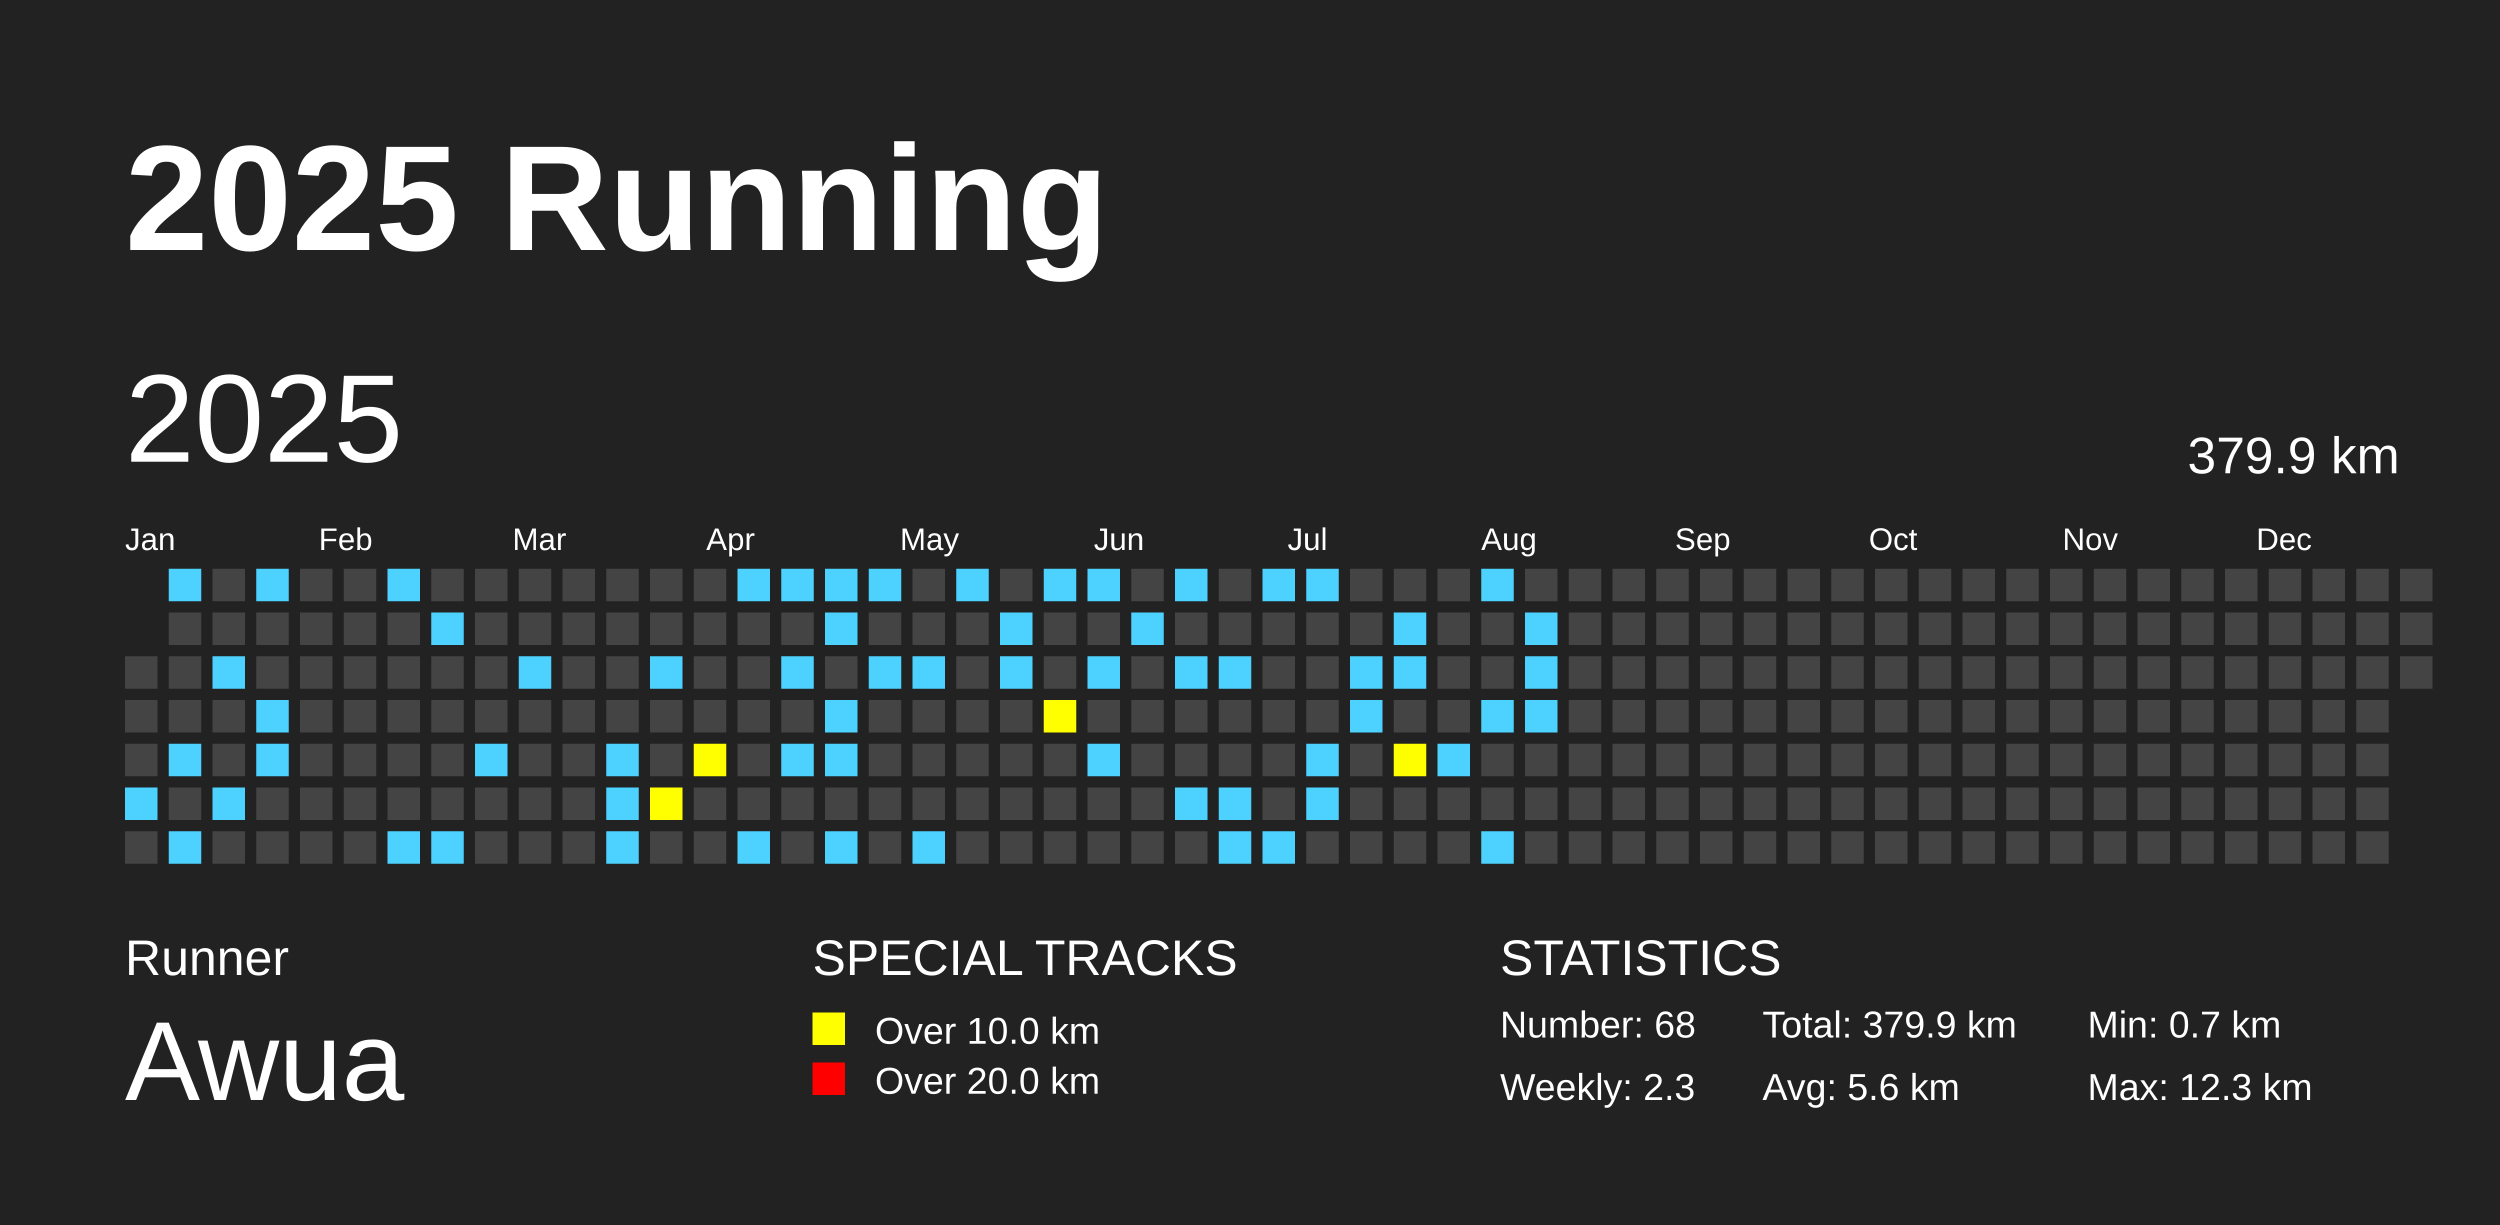
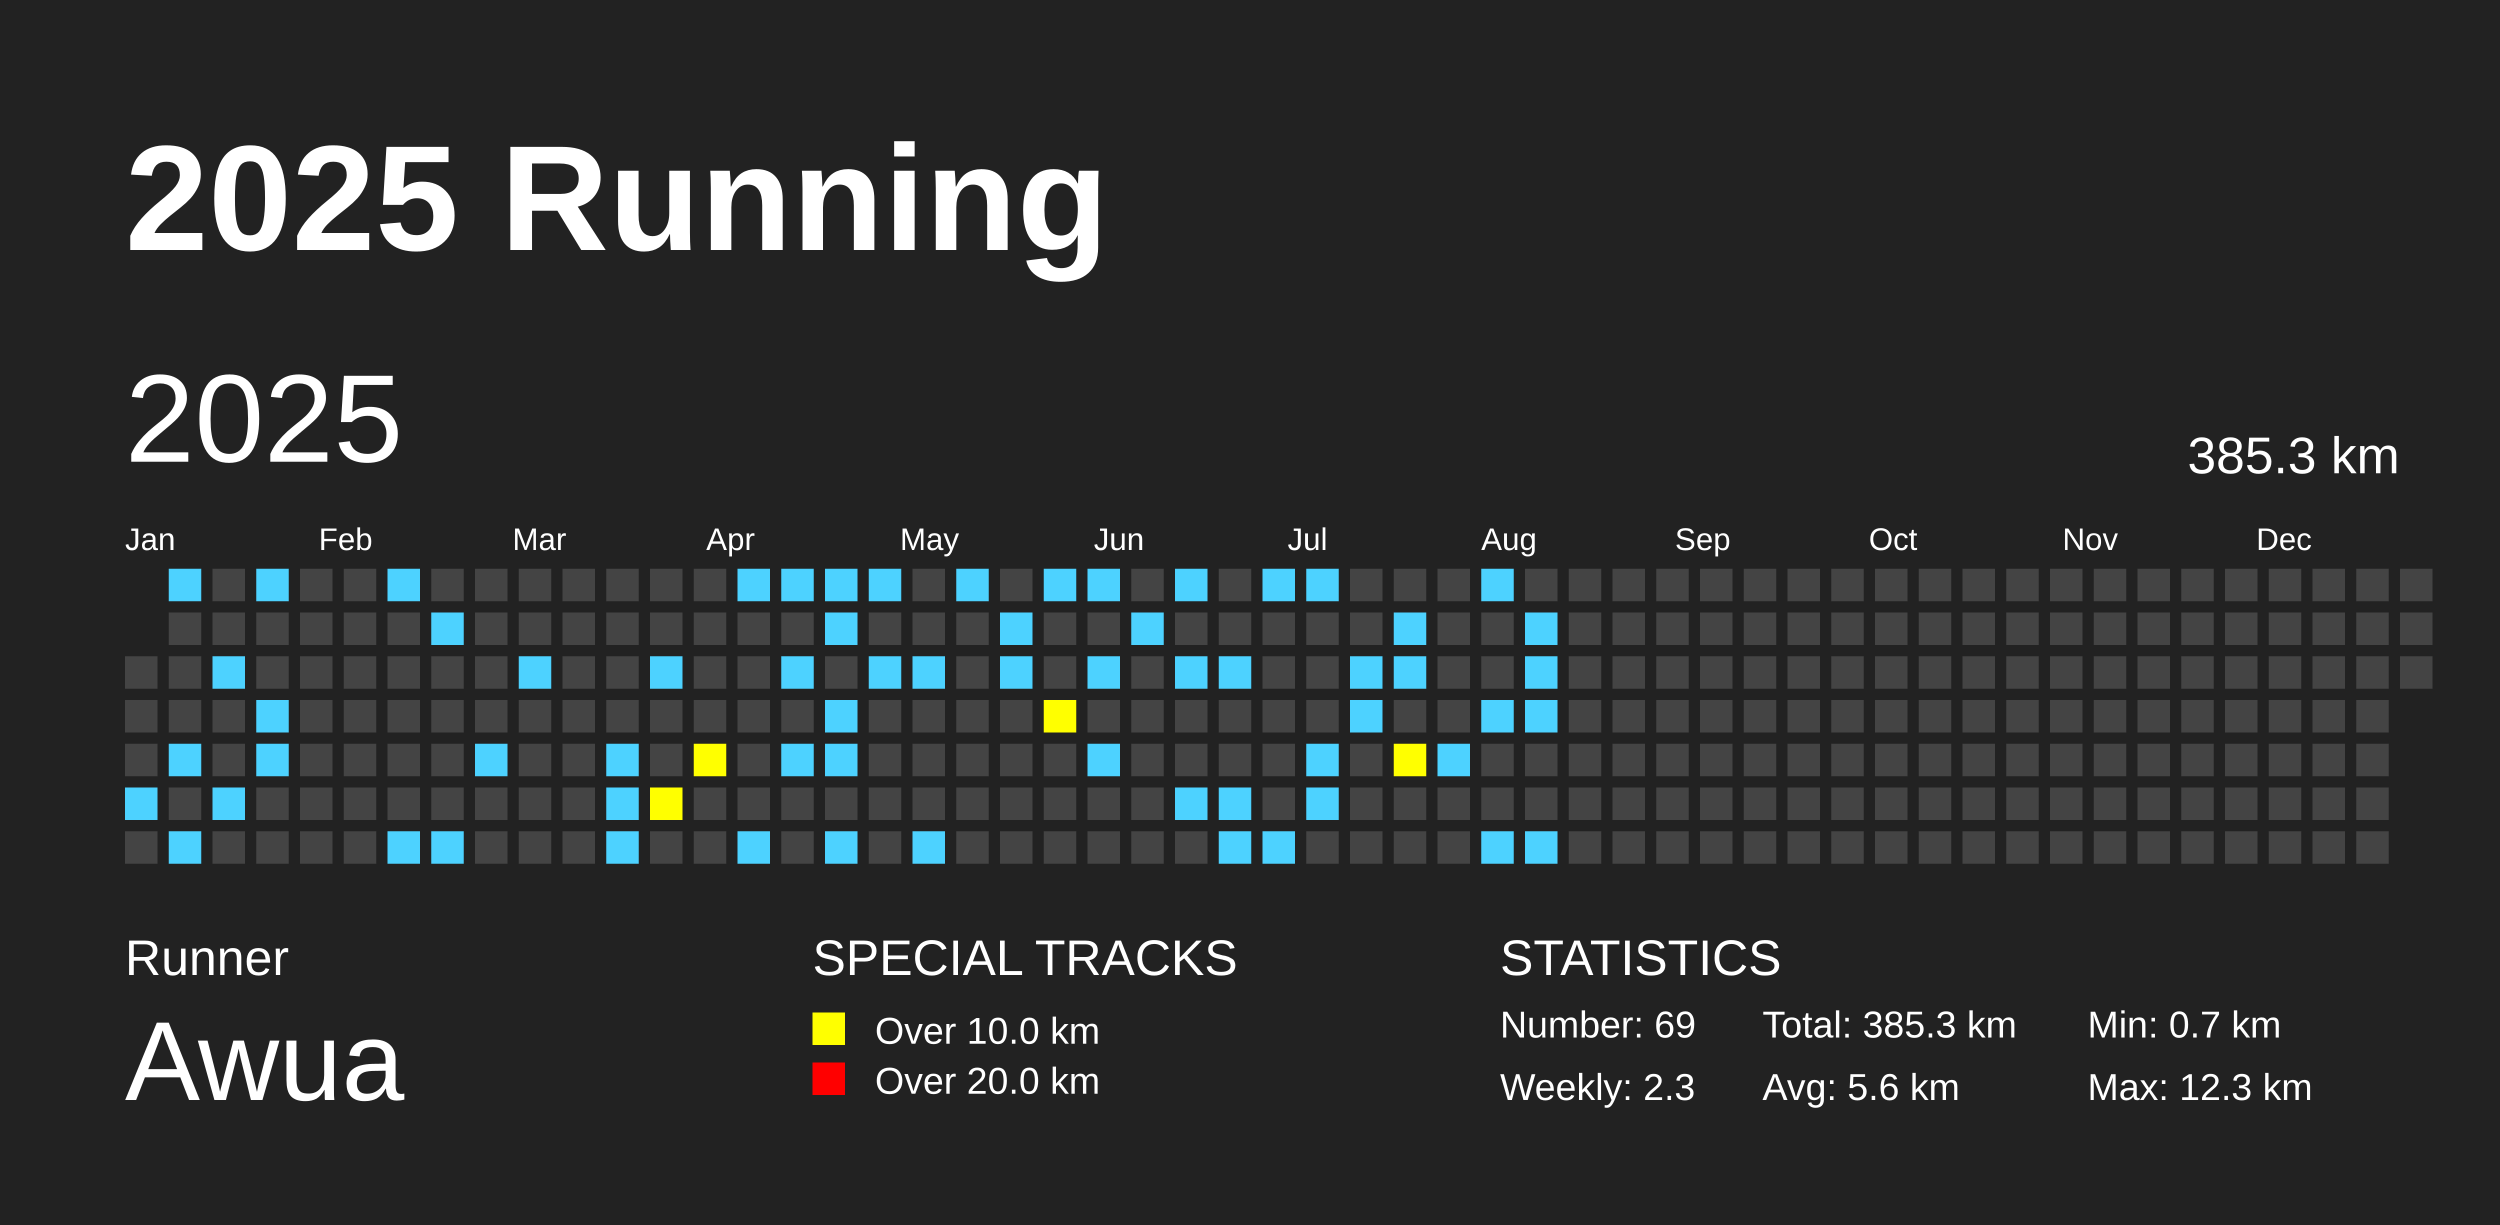
<svg xmlns="http://www.w3.org/2000/svg" baseProfile="full" height="98mm" version="1.1" viewBox="0,0,200,98" width="200mm">
  <defs />
  <rect fill="#222222" height="98" width="200" x="0" y="0" />
  <text fill="#FFFFFF" style="font-size:12px; font-family:Arial; font-weight:bold;" x="10" y="20">2025 Running</text>
  <text fill="#FFFFFF" style="font-size:4px; font-family:Arial" x="10" y="78">Runner</text>
  <text fill="#FFFFFF" style="font-size:9px; font-family:Arial" x="10" y="88">Awua</text>
  <text fill="#FFFFFF" style="font-size:4px; font-family:Arial" x="65" y="78">SPECIAL TRACKS</text>
  <rect fill="yellow" height="2.6" width="2.6" x="65" y="81" />
  <text fill="#FFFFFF" style="font-size:3px; font-family:Arial" x="70" y="83.5">Over 10.0 km</text>
  <rect fill="red" height="2.6" width="2.6" x="65" y="85" />
  <text fill="#FFFFFF" style="font-size:3px; font-family:Arial" x="70" y="87.5">Over 20.0 km</text>
  <text fill="#FFFFFF" style="font-size:4px; font-family:Arial" x="120" y="78">STATISTICS</text>
-   <text fill="#FFFFFF" style="font-size:3px; font-family:Arial" x="120" y="83">Number: 68</text>
+   <text fill="#FFFFFF" style="font-size:3px; font-family:Arial" x="120" y="83">Number: 69</text>
  <text fill="#FFFFFF" style="font-size:3px; font-family:Arial" x="120" y="88">Weekly: 2.3</text>
-   <text fill="#FFFFFF" style="font-size:3px; font-family:Arial" x="141" y="83">Total: 379.9 km</text>
+   <text fill="#FFFFFF" style="font-size:3px; font-family:Arial" x="141" y="83">Total: 385.3 km</text>
  <text fill="#FFFFFF" style="font-size:3px; font-family:Arial" x="141" y="88">Avg: 5.6 km</text>
  <text fill="#FFFFFF" style="font-size:3px; font-family:Arial" x="167" y="83">Min: 0.7 km</text>
  <text fill="#FFFFFF" style="font-size:3px; font-family:Arial" x="167" y="88">Max: 12.3 km</text>
  <text dominant-baseline="hanging" fill="#FFFFFF" style="font-size:10.0px; font-family:Arial;" x="10" y="30">2025</text>
-   <text dominant-baseline="hanging" fill="#FFFFFF" style="font-size:4.125px; font-family:Arial;" x="175" y="35">379.9 km</text>
+   <text dominant-baseline="hanging" fill="#FFFFFF" style="font-size:4.125px; font-family:Arial;" x="175" y="35">385.3 km</text>
  <text fill="#FFFFFF" style="font-size:2.5px; font-family:Arial" x="10.0" y="44">Jan</text>
  <text fill="#FFFFFF" style="font-size:2.5px; font-family:Arial" x="25.5" y="44">Feb</text>
  <text fill="#FFFFFF" style="font-size:2.5px; font-family:Arial" x="41.0" y="44">Mar</text>
  <text fill="#FFFFFF" style="font-size:2.5px; font-family:Arial" x="56.5" y="44">Apr</text>
  <text fill="#FFFFFF" style="font-size:2.5px; font-family:Arial" x="72.0" y="44">May</text>
  <text fill="#FFFFFF" style="font-size:2.5px; font-family:Arial" x="87.5" y="44">Jun</text>
  <text fill="#FFFFFF" style="font-size:2.5px; font-family:Arial" x="103.0" y="44">Jul</text>
  <text fill="#FFFFFF" style="font-size:2.5px; font-family:Arial" x="118.5" y="44">Aug</text>
  <text fill="#FFFFFF" style="font-size:2.5px; font-family:Arial" x="134.0" y="44">Sep</text>
  <text fill="#FFFFFF" style="font-size:2.5px; font-family:Arial" x="149.5" y="44">Oct</text>
  <text fill="#FFFFFF" style="font-size:2.5px; font-family:Arial" x="165.0" y="44">Nov</text>
  <text fill="#FFFFFF" style="font-size:2.5px; font-family:Arial" x="180.5" y="44">Dec</text>
  <rect fill="#444444" height="2.6" width="2.6" x="10.0" y="52.5" />
  <rect fill="#444444" height="2.6" width="2.6" x="10.0" y="56.0" />
  <rect fill="#444444" height="2.6" width="2.6" x="10.0" y="59.5" />
  <rect fill="#4DD2FF" height="2.6" width="2.6" x="10.0" y="63.0" />
  <rect fill="#444444" height="2.6" width="2.6" x="10.0" y="66.5" />
  <rect fill="#4DD2FF" height="2.6" width="2.6" x="13.5" y="45.5" />
  <rect fill="#444444" height="2.6" width="2.6" x="13.5" y="49.0" />
  <rect fill="#444444" height="2.6" width="2.6" x="13.5" y="52.5" />
  <rect fill="#444444" height="2.6" width="2.6" x="13.5" y="56.0" />
  <rect fill="#4DD2FF" height="2.6" width="2.6" x="13.5" y="59.5" />
  <rect fill="#444444" height="2.6" width="2.6" x="13.5" y="63.0" />
  <rect fill="#4DD2FF" height="2.6" width="2.6" x="13.5" y="66.5" />
  <rect fill="#444444" height="2.6" width="2.6" x="17.0" y="45.5" />
  <rect fill="#444444" height="2.6" width="2.6" x="17.0" y="49.0" />
  <rect fill="#4DD2FF" height="2.6" width="2.6" x="17.0" y="52.5" />
  <rect fill="#444444" height="2.6" width="2.6" x="17.0" y="56.0" />
  <rect fill="#444444" height="2.6" width="2.6" x="17.0" y="59.5" />
  <rect fill="#4DD2FF" height="2.6" width="2.6" x="17.0" y="63.0" />
  <rect fill="#444444" height="2.6" width="2.6" x="17.0" y="66.5" />
  <rect fill="#4DD2FF" height="2.6" width="2.6" x="20.5" y="45.5" />
  <rect fill="#444444" height="2.6" width="2.6" x="20.5" y="49.0" />
  <rect fill="#444444" height="2.6" width="2.6" x="20.5" y="52.5" />
  <rect fill="#4DD2FF" height="2.6" width="2.6" x="20.5" y="56.0" />
  <rect fill="#4DD2FF" height="2.6" width="2.6" x="20.5" y="59.5" />
  <rect fill="#444444" height="2.6" width="2.6" x="20.5" y="63.0" />
  <rect fill="#444444" height="2.6" width="2.6" x="20.5" y="66.5" />
  <rect fill="#444444" height="2.6" width="2.6" x="24.0" y="45.5" />
  <rect fill="#444444" height="2.6" width="2.6" x="24.0" y="49.0" />
  <rect fill="#444444" height="2.6" width="2.6" x="24.0" y="52.5" />
  <rect fill="#444444" height="2.6" width="2.6" x="24.0" y="56.0" />
  <rect fill="#444444" height="2.6" width="2.6" x="24.0" y="59.5" />
  <rect fill="#444444" height="2.6" width="2.6" x="24.0" y="63.0" />
  <rect fill="#444444" height="2.6" width="2.6" x="24.0" y="66.5" />
  <rect fill="#444444" height="2.6" width="2.6" x="27.5" y="45.5" />
  <rect fill="#444444" height="2.6" width="2.6" x="27.5" y="49.0" />
  <rect fill="#444444" height="2.6" width="2.6" x="27.5" y="52.5" />
  <rect fill="#444444" height="2.6" width="2.6" x="27.5" y="56.0" />
  <rect fill="#444444" height="2.6" width="2.6" x="27.5" y="59.5" />
  <rect fill="#444444" height="2.6" width="2.6" x="27.5" y="63.0" />
  <rect fill="#444444" height="2.6" width="2.6" x="27.5" y="66.5" />
  <rect fill="#4DD2FF" height="2.6" width="2.6" x="31.0" y="45.5" />
  <rect fill="#444444" height="2.6" width="2.6" x="31.0" y="49.0" />
  <rect fill="#444444" height="2.6" width="2.6" x="31.0" y="52.5" />
  <rect fill="#444444" height="2.6" width="2.6" x="31.0" y="56.0" />
  <rect fill="#444444" height="2.6" width="2.6" x="31.0" y="59.5" />
  <rect fill="#444444" height="2.6" width="2.6" x="31.0" y="63.0" />
  <rect fill="#4DD2FF" height="2.6" width="2.6" x="31.0" y="66.5" />
  <rect fill="#444444" height="2.6" width="2.6" x="34.5" y="45.5" />
  <rect fill="#4DD2FF" height="2.6" width="2.6" x="34.5" y="49.0" />
  <rect fill="#444444" height="2.6" width="2.6" x="34.5" y="52.5" />
  <rect fill="#444444" height="2.6" width="2.6" x="34.5" y="56.0" />
  <rect fill="#444444" height="2.6" width="2.6" x="34.5" y="59.5" />
  <rect fill="#444444" height="2.6" width="2.6" x="34.5" y="63.0" />
  <rect fill="#4DD2FF" height="2.6" width="2.6" x="34.5" y="66.5" />
  <rect fill="#444444" height="2.6" width="2.6" x="38.0" y="45.5" />
  <rect fill="#444444" height="2.6" width="2.6" x="38.0" y="49.0" />
  <rect fill="#444444" height="2.6" width="2.6" x="38.0" y="52.5" />
  <rect fill="#444444" height="2.6" width="2.6" x="38.0" y="56.0" />
  <rect fill="#4DD2FF" height="2.6" width="2.6" x="38.0" y="59.5" />
  <rect fill="#444444" height="2.6" width="2.6" x="38.0" y="63.0" />
  <rect fill="#444444" height="2.6" width="2.6" x="38.0" y="66.5" />
  <rect fill="#444444" height="2.6" width="2.6" x="41.5" y="45.5" />
  <rect fill="#444444" height="2.6" width="2.6" x="41.5" y="49.0" />
  <rect fill="#4DD2FF" height="2.6" width="2.6" x="41.5" y="52.5" />
  <rect fill="#444444" height="2.6" width="2.6" x="41.5" y="56.0" />
  <rect fill="#444444" height="2.6" width="2.6" x="41.5" y="59.5" />
  <rect fill="#444444" height="2.6" width="2.6" x="41.5" y="63.0" />
  <rect fill="#444444" height="2.6" width="2.6" x="41.5" y="66.5" />
  <rect fill="#444444" height="2.6" width="2.6" x="45.0" y="45.5" />
  <rect fill="#444444" height="2.6" width="2.6" x="45.0" y="49.0" />
  <rect fill="#444444" height="2.6" width="2.6" x="45.0" y="52.5" />
  <rect fill="#444444" height="2.6" width="2.6" x="45.0" y="56.0" />
  <rect fill="#444444" height="2.6" width="2.6" x="45.0" y="59.5" />
  <rect fill="#444444" height="2.6" width="2.6" x="45.0" y="63.0" />
  <rect fill="#444444" height="2.6" width="2.6" x="45.0" y="66.5" />
  <rect fill="#444444" height="2.6" width="2.6" x="48.5" y="45.5" />
  <rect fill="#444444" height="2.6" width="2.6" x="48.5" y="49.0" />
  <rect fill="#444444" height="2.6" width="2.6" x="48.5" y="52.5" />
  <rect fill="#444444" height="2.6" width="2.6" x="48.5" y="56.0" />
  <rect fill="#4DD2FF" height="2.6" width="2.6" x="48.5" y="59.5" />
  <rect fill="#4DD2FF" height="2.6" width="2.6" x="48.5" y="63.0" />
  <rect fill="#4DD2FF" height="2.6" width="2.6" x="48.5" y="66.5" />
  <rect fill="#444444" height="2.6" width="2.6" x="52.0" y="45.5" />
  <rect fill="#444444" height="2.6" width="2.6" x="52.0" y="49.0" />
  <rect fill="#4DD2FF" height="2.6" width="2.6" x="52.0" y="52.5" />
  <rect fill="#444444" height="2.6" width="2.6" x="52.0" y="56.0" />
  <rect fill="#444444" height="2.6" width="2.6" x="52.0" y="59.5" />
  <rect fill="yellow" height="2.6" width="2.6" x="52.0" y="63.0" />
  <rect fill="#444444" height="2.6" width="2.6" x="52.0" y="66.5" />
  <rect fill="#444444" height="2.6" width="2.6" x="55.5" y="45.5" />
  <rect fill="#444444" height="2.6" width="2.6" x="55.5" y="49.0" />
  <rect fill="#444444" height="2.6" width="2.6" x="55.5" y="52.5" />
  <rect fill="#444444" height="2.6" width="2.6" x="55.5" y="56.0" />
  <rect fill="yellow" height="2.6" width="2.6" x="55.5" y="59.5" />
  <rect fill="#444444" height="2.6" width="2.6" x="55.5" y="63.0" />
  <rect fill="#444444" height="2.6" width="2.6" x="55.5" y="66.5" />
  <rect fill="#4DD2FF" height="2.6" width="2.6" x="59.0" y="45.5" />
  <rect fill="#444444" height="2.6" width="2.6" x="59.0" y="49.0" />
  <rect fill="#444444" height="2.6" width="2.6" x="59.0" y="52.5" />
  <rect fill="#444444" height="2.6" width="2.6" x="59.0" y="56.0" />
  <rect fill="#444444" height="2.6" width="2.6" x="59.0" y="59.5" />
  <rect fill="#444444" height="2.6" width="2.6" x="59.0" y="63.0" />
  <rect fill="#4DD2FF" height="2.6" width="2.6" x="59.0" y="66.5" />
  <rect fill="#4DD2FF" height="2.6" width="2.6" x="62.5" y="45.5" />
  <rect fill="#444444" height="2.6" width="2.6" x="62.5" y="49.0" />
  <rect fill="#4DD2FF" height="2.6" width="2.6" x="62.5" y="52.5" />
  <rect fill="#444444" height="2.6" width="2.6" x="62.5" y="56.0" />
  <rect fill="#4DD2FF" height="2.6" width="2.6" x="62.5" y="59.5" />
  <rect fill="#444444" height="2.6" width="2.6" x="62.5" y="63.0" />
  <rect fill="#444444" height="2.6" width="2.6" x="62.5" y="66.5" />
  <rect fill="#4DD2FF" height="2.6" width="2.6" x="66.0" y="45.5" />
  <rect fill="#4DD2FF" height="2.6" width="2.6" x="66.0" y="49.0" />
  <rect fill="#444444" height="2.6" width="2.6" x="66.0" y="52.5" />
  <rect fill="#4DD2FF" height="2.6" width="2.6" x="66.0" y="56.0" />
  <rect fill="#4DD2FF" height="2.6" width="2.6" x="66.0" y="59.5" />
  <rect fill="#444444" height="2.6" width="2.6" x="66.0" y="63.0" />
  <rect fill="#4DD2FF" height="2.6" width="2.6" x="66.0" y="66.5" />
  <rect fill="#4DD2FF" height="2.6" width="2.6" x="69.5" y="45.5" />
  <rect fill="#444444" height="2.6" width="2.6" x="69.5" y="49.0" />
  <rect fill="#4DD2FF" height="2.6" width="2.6" x="69.5" y="52.5" />
  <rect fill="#444444" height="2.6" width="2.6" x="69.5" y="56.0" />
  <rect fill="#444444" height="2.6" width="2.6" x="69.5" y="59.5" />
  <rect fill="#444444" height="2.6" width="2.6" x="69.5" y="63.0" />
  <rect fill="#444444" height="2.6" width="2.6" x="69.5" y="66.5" />
  <rect fill="#444444" height="2.6" width="2.6" x="73.0" y="45.5" />
  <rect fill="#444444" height="2.6" width="2.6" x="73.0" y="49.0" />
  <rect fill="#4DD2FF" height="2.6" width="2.6" x="73.0" y="52.5" />
  <rect fill="#444444" height="2.6" width="2.6" x="73.0" y="56.0" />
  <rect fill="#444444" height="2.6" width="2.6" x="73.0" y="59.5" />
  <rect fill="#444444" height="2.6" width="2.6" x="73.0" y="63.0" />
  <rect fill="#4DD2FF" height="2.6" width="2.6" x="73.0" y="66.5" />
  <rect fill="#4DD2FF" height="2.6" width="2.6" x="76.5" y="45.5" />
  <rect fill="#444444" height="2.6" width="2.6" x="76.5" y="49.0" />
  <rect fill="#444444" height="2.6" width="2.6" x="76.5" y="52.5" />
  <rect fill="#444444" height="2.6" width="2.6" x="76.5" y="56.0" />
  <rect fill="#444444" height="2.6" width="2.6" x="76.5" y="59.5" />
  <rect fill="#444444" height="2.6" width="2.6" x="76.5" y="63.0" />
  <rect fill="#444444" height="2.6" width="2.6" x="76.5" y="66.5" />
  <rect fill="#444444" height="2.6" width="2.6" x="80.0" y="45.5" />
  <rect fill="#4DD2FF" height="2.6" width="2.6" x="80.0" y="49.0" />
  <rect fill="#4DD2FF" height="2.6" width="2.6" x="80.0" y="52.5" />
  <rect fill="#444444" height="2.6" width="2.6" x="80.0" y="56.0" />
  <rect fill="#444444" height="2.6" width="2.6" x="80.0" y="59.5" />
  <rect fill="#444444" height="2.6" width="2.6" x="80.0" y="63.0" />
  <rect fill="#444444" height="2.6" width="2.6" x="80.0" y="66.5" />
  <rect fill="#4DD2FF" height="2.6" width="2.6" x="83.5" y="45.5" />
  <rect fill="#444444" height="2.6" width="2.6" x="83.5" y="49.0" />
  <rect fill="#444444" height="2.6" width="2.6" x="83.5" y="52.5" />
  <rect fill="yellow" height="2.6" width="2.6" x="83.5" y="56.0" />
  <rect fill="#444444" height="2.6" width="2.6" x="83.5" y="59.5" />
  <rect fill="#444444" height="2.6" width="2.6" x="83.5" y="63.0" />
  <rect fill="#444444" height="2.6" width="2.6" x="83.5" y="66.5" />
  <rect fill="#4DD2FF" height="2.6" width="2.6" x="87.0" y="45.5" />
  <rect fill="#444444" height="2.6" width="2.6" x="87.0" y="49.0" />
  <rect fill="#4DD2FF" height="2.6" width="2.6" x="87.0" y="52.5" />
  <rect fill="#444444" height="2.6" width="2.6" x="87.0" y="56.0" />
  <rect fill="#4DD2FF" height="2.6" width="2.6" x="87.0" y="59.5" />
  <rect fill="#444444" height="2.6" width="2.6" x="87.0" y="63.0" />
  <rect fill="#444444" height="2.6" width="2.6" x="87.0" y="66.5" />
  <rect fill="#444444" height="2.6" width="2.6" x="90.5" y="45.5" />
  <rect fill="#4DD2FF" height="2.6" width="2.6" x="90.5" y="49.0" />
  <rect fill="#444444" height="2.6" width="2.6" x="90.5" y="52.5" />
  <rect fill="#444444" height="2.6" width="2.6" x="90.5" y="56.0" />
  <rect fill="#444444" height="2.6" width="2.6" x="90.5" y="59.5" />
  <rect fill="#444444" height="2.6" width="2.6" x="90.5" y="63.0" />
  <rect fill="#444444" height="2.6" width="2.6" x="90.5" y="66.5" />
  <rect fill="#4DD2FF" height="2.6" width="2.6" x="94.0" y="45.5" />
  <rect fill="#444444" height="2.6" width="2.6" x="94.0" y="49.0" />
  <rect fill="#4DD2FF" height="2.6" width="2.6" x="94.0" y="52.5" />
  <rect fill="#444444" height="2.6" width="2.6" x="94.0" y="56.0" />
  <rect fill="#444444" height="2.6" width="2.6" x="94.0" y="59.5" />
  <rect fill="#4DD2FF" height="2.6" width="2.6" x="94.0" y="63.0" />
  <rect fill="#444444" height="2.6" width="2.6" x="94.0" y="66.5" />
  <rect fill="#444444" height="2.6" width="2.6" x="97.5" y="45.5" />
  <rect fill="#444444" height="2.6" width="2.6" x="97.5" y="49.0" />
  <rect fill="#4DD2FF" height="2.6" width="2.6" x="97.5" y="52.5" />
  <rect fill="#444444" height="2.6" width="2.6" x="97.5" y="56.0" />
  <rect fill="#444444" height="2.6" width="2.6" x="97.5" y="59.5" />
  <rect fill="#4DD2FF" height="2.6" width="2.6" x="97.5" y="63.0" />
  <rect fill="#4DD2FF" height="2.6" width="2.6" x="97.5" y="66.5" />
  <rect fill="#4DD2FF" height="2.6" width="2.6" x="101.0" y="45.5" />
  <rect fill="#444444" height="2.6" width="2.6" x="101.0" y="49.0" />
  <rect fill="#444444" height="2.6" width="2.6" x="101.0" y="52.5" />
  <rect fill="#444444" height="2.6" width="2.6" x="101.0" y="56.0" />
  <rect fill="#444444" height="2.6" width="2.6" x="101.0" y="59.5" />
  <rect fill="#444444" height="2.6" width="2.6" x="101.0" y="63.0" />
  <rect fill="#4DD2FF" height="2.6" width="2.6" x="101.0" y="66.5" />
  <rect fill="#4DD2FF" height="2.6" width="2.6" x="104.5" y="45.5" />
  <rect fill="#444444" height="2.6" width="2.6" x="104.5" y="49.0" />
  <rect fill="#444444" height="2.6" width="2.6" x="104.5" y="52.5" />
  <rect fill="#444444" height="2.6" width="2.6" x="104.5" y="56.0" />
  <rect fill="#4DD2FF" height="2.6" width="2.6" x="104.5" y="59.5" />
  <rect fill="#4DD2FF" height="2.6" width="2.6" x="104.5" y="63.0" />
  <rect fill="#444444" height="2.6" width="2.6" x="104.5" y="66.5" />
  <rect fill="#444444" height="2.6" width="2.6" x="108.0" y="45.5" />
  <rect fill="#444444" height="2.6" width="2.6" x="108.0" y="49.0" />
  <rect fill="#4DD2FF" height="2.6" width="2.6" x="108.0" y="52.5" />
  <rect fill="#4DD2FF" height="2.6" width="2.6" x="108.0" y="56.0" />
  <rect fill="#444444" height="2.6" width="2.6" x="108.0" y="59.5" />
  <rect fill="#444444" height="2.6" width="2.6" x="108.0" y="63.0" />
  <rect fill="#444444" height="2.6" width="2.6" x="108.0" y="66.5" />
  <rect fill="#444444" height="2.6" width="2.6" x="111.5" y="45.5" />
  <rect fill="#4DD2FF" height="2.6" width="2.6" x="111.5" y="49.0" />
  <rect fill="#4DD2FF" height="2.6" width="2.6" x="111.5" y="52.5" />
  <rect fill="#444444" height="2.6" width="2.6" x="111.5" y="56.0" />
  <rect fill="yellow" height="2.6" width="2.6" x="111.5" y="59.5" />
  <rect fill="#444444" height="2.6" width="2.6" x="111.5" y="63.0" />
  <rect fill="#444444" height="2.6" width="2.6" x="111.5" y="66.5" />
  <rect fill="#444444" height="2.6" width="2.6" x="115.0" y="45.5" />
  <rect fill="#444444" height="2.6" width="2.6" x="115.0" y="49.0" />
  <rect fill="#444444" height="2.6" width="2.6" x="115.0" y="52.5" />
  <rect fill="#444444" height="2.6" width="2.6" x="115.0" y="56.0" />
  <rect fill="#4DD2FF" height="2.6" width="2.6" x="115.0" y="59.5" />
  <rect fill="#444444" height="2.6" width="2.6" x="115.0" y="63.0" />
  <rect fill="#444444" height="2.6" width="2.6" x="115.0" y="66.5" />
  <rect fill="#4DD2FF" height="2.6" width="2.6" x="118.5" y="45.5" />
  <rect fill="#444444" height="2.6" width="2.6" x="118.5" y="49.0" />
  <rect fill="#444444" height="2.6" width="2.6" x="118.5" y="52.5" />
  <rect fill="#4DD2FF" height="2.6" width="2.6" x="118.5" y="56.0" />
  <rect fill="#444444" height="2.6" width="2.6" x="118.5" y="59.5" />
  <rect fill="#444444" height="2.6" width="2.6" x="118.5" y="63.0" />
  <rect fill="#4DD2FF" height="2.6" width="2.6" x="118.5" y="66.5" />
  <rect fill="#444444" height="2.6" width="2.6" x="122.0" y="45.5" />
  <rect fill="#4DD2FF" height="2.6" width="2.6" x="122.0" y="49.0" />
  <rect fill="#4DD2FF" height="2.6" width="2.6" x="122.0" y="52.5" />
  <rect fill="#4DD2FF" height="2.6" width="2.6" x="122.0" y="56.0" />
  <rect fill="#444444" height="2.6" width="2.6" x="122.0" y="59.5" />
  <rect fill="#444444" height="2.6" width="2.6" x="122.0" y="63.0" />
-   <rect fill="#444444" height="2.6" width="2.6" x="122.0" y="66.5" />
+   <rect fill="#4DD2FF" height="2.6" width="2.6" x="122.0" y="66.5" />
  <rect fill="#444444" height="2.6" width="2.6" x="125.5" y="45.5" />
  <rect fill="#444444" height="2.6" width="2.6" x="125.5" y="49.0" />
  <rect fill="#444444" height="2.6" width="2.6" x="125.5" y="52.5" />
  <rect fill="#444444" height="2.6" width="2.6" x="125.5" y="56.0" />
  <rect fill="#444444" height="2.6" width="2.6" x="125.5" y="59.5" />
  <rect fill="#444444" height="2.6" width="2.6" x="125.5" y="63.0" />
  <rect fill="#444444" height="2.6" width="2.6" x="125.5" y="66.5" />
  <rect fill="#444444" height="2.6" width="2.6" x="129.0" y="45.5" />
  <rect fill="#444444" height="2.6" width="2.6" x="129.0" y="49.0" />
  <rect fill="#444444" height="2.6" width="2.6" x="129.0" y="52.5" />
  <rect fill="#444444" height="2.6" width="2.6" x="129.0" y="56.0" />
  <rect fill="#444444" height="2.6" width="2.6" x="129.0" y="59.5" />
  <rect fill="#444444" height="2.6" width="2.6" x="129.0" y="63.0" />
  <rect fill="#444444" height="2.6" width="2.6" x="129.0" y="66.5" />
  <rect fill="#444444" height="2.6" width="2.6" x="132.5" y="45.5" />
  <rect fill="#444444" height="2.6" width="2.6" x="132.5" y="49.0" />
  <rect fill="#444444" height="2.6" width="2.6" x="132.5" y="52.5" />
  <rect fill="#444444" height="2.6" width="2.6" x="132.5" y="56.0" />
  <rect fill="#444444" height="2.6" width="2.6" x="132.5" y="59.5" />
  <rect fill="#444444" height="2.6" width="2.6" x="132.5" y="63.0" />
  <rect fill="#444444" height="2.6" width="2.6" x="132.5" y="66.5" />
  <rect fill="#444444" height="2.6" width="2.6" x="136.0" y="45.5" />
  <rect fill="#444444" height="2.6" width="2.6" x="136.0" y="49.0" />
  <rect fill="#444444" height="2.6" width="2.6" x="136.0" y="52.5" />
  <rect fill="#444444" height="2.6" width="2.6" x="136.0" y="56.0" />
  <rect fill="#444444" height="2.6" width="2.6" x="136.0" y="59.5" />
  <rect fill="#444444" height="2.6" width="2.6" x="136.0" y="63.0" />
  <rect fill="#444444" height="2.6" width="2.6" x="136.0" y="66.5" />
  <rect fill="#444444" height="2.6" width="2.6" x="139.5" y="45.5" />
  <rect fill="#444444" height="2.6" width="2.6" x="139.5" y="49.0" />
  <rect fill="#444444" height="2.6" width="2.6" x="139.5" y="52.5" />
  <rect fill="#444444" height="2.6" width="2.6" x="139.5" y="56.0" />
  <rect fill="#444444" height="2.6" width="2.6" x="139.5" y="59.5" />
  <rect fill="#444444" height="2.6" width="2.6" x="139.5" y="63.0" />
  <rect fill="#444444" height="2.6" width="2.6" x="139.5" y="66.5" />
  <rect fill="#444444" height="2.6" width="2.6" x="143.0" y="45.5" />
  <rect fill="#444444" height="2.6" width="2.6" x="143.0" y="49.0" />
  <rect fill="#444444" height="2.6" width="2.6" x="143.0" y="52.5" />
  <rect fill="#444444" height="2.6" width="2.6" x="143.0" y="56.0" />
  <rect fill="#444444" height="2.6" width="2.6" x="143.0" y="59.5" />
  <rect fill="#444444" height="2.6" width="2.6" x="143.0" y="63.0" />
  <rect fill="#444444" height="2.6" width="2.6" x="143.0" y="66.5" />
  <rect fill="#444444" height="2.6" width="2.6" x="146.5" y="45.5" />
  <rect fill="#444444" height="2.6" width="2.6" x="146.5" y="49.0" />
  <rect fill="#444444" height="2.6" width="2.6" x="146.5" y="52.5" />
  <rect fill="#444444" height="2.6" width="2.6" x="146.5" y="56.0" />
  <rect fill="#444444" height="2.6" width="2.6" x="146.5" y="59.5" />
  <rect fill="#444444" height="2.6" width="2.6" x="146.5" y="63.0" />
  <rect fill="#444444" height="2.6" width="2.6" x="146.5" y="66.5" />
  <rect fill="#444444" height="2.6" width="2.6" x="150.0" y="45.5" />
  <rect fill="#444444" height="2.6" width="2.6" x="150.0" y="49.0" />
  <rect fill="#444444" height="2.6" width="2.6" x="150.0" y="52.5" />
  <rect fill="#444444" height="2.6" width="2.6" x="150.0" y="56.0" />
  <rect fill="#444444" height="2.6" width="2.6" x="150.0" y="59.5" />
  <rect fill="#444444" height="2.6" width="2.6" x="150.0" y="63.0" />
  <rect fill="#444444" height="2.6" width="2.6" x="150.0" y="66.5" />
  <rect fill="#444444" height="2.6" width="2.6" x="153.5" y="45.5" />
  <rect fill="#444444" height="2.6" width="2.6" x="153.5" y="49.0" />
  <rect fill="#444444" height="2.6" width="2.6" x="153.5" y="52.5" />
  <rect fill="#444444" height="2.6" width="2.6" x="153.5" y="56.0" />
  <rect fill="#444444" height="2.6" width="2.6" x="153.5" y="59.5" />
  <rect fill="#444444" height="2.6" width="2.6" x="153.5" y="63.0" />
  <rect fill="#444444" height="2.6" width="2.6" x="153.5" y="66.5" />
  <rect fill="#444444" height="2.6" width="2.6" x="157.0" y="45.5" />
  <rect fill="#444444" height="2.6" width="2.6" x="157.0" y="49.0" />
  <rect fill="#444444" height="2.6" width="2.6" x="157.0" y="52.5" />
  <rect fill="#444444" height="2.6" width="2.6" x="157.0" y="56.0" />
  <rect fill="#444444" height="2.6" width="2.6" x="157.0" y="59.5" />
  <rect fill="#444444" height="2.6" width="2.6" x="157.0" y="63.0" />
  <rect fill="#444444" height="2.6" width="2.6" x="157.0" y="66.5" />
  <rect fill="#444444" height="2.6" width="2.6" x="160.5" y="45.5" />
  <rect fill="#444444" height="2.6" width="2.6" x="160.5" y="49.0" />
  <rect fill="#444444" height="2.6" width="2.6" x="160.5" y="52.5" />
  <rect fill="#444444" height="2.6" width="2.6" x="160.5" y="56.0" />
  <rect fill="#444444" height="2.6" width="2.6" x="160.5" y="59.5" />
  <rect fill="#444444" height="2.6" width="2.6" x="160.5" y="63.0" />
  <rect fill="#444444" height="2.6" width="2.6" x="160.5" y="66.5" />
  <rect fill="#444444" height="2.6" width="2.6" x="164.0" y="45.5" />
  <rect fill="#444444" height="2.6" width="2.6" x="164.0" y="49.0" />
  <rect fill="#444444" height="2.6" width="2.6" x="164.0" y="52.5" />
  <rect fill="#444444" height="2.6" width="2.6" x="164.0" y="56.0" />
  <rect fill="#444444" height="2.6" width="2.6" x="164.0" y="59.5" />
  <rect fill="#444444" height="2.6" width="2.6" x="164.0" y="63.0" />
  <rect fill="#444444" height="2.6" width="2.6" x="164.0" y="66.5" />
  <rect fill="#444444" height="2.6" width="2.6" x="167.5" y="45.5" />
  <rect fill="#444444" height="2.6" width="2.6" x="167.5" y="49.0" />
  <rect fill="#444444" height="2.6" width="2.6" x="167.5" y="52.5" />
  <rect fill="#444444" height="2.6" width="2.6" x="167.5" y="56.0" />
  <rect fill="#444444" height="2.6" width="2.6" x="167.5" y="59.5" />
  <rect fill="#444444" height="2.6" width="2.6" x="167.5" y="63.0" />
  <rect fill="#444444" height="2.6" width="2.6" x="167.5" y="66.5" />
  <rect fill="#444444" height="2.6" width="2.6" x="171.0" y="45.5" />
  <rect fill="#444444" height="2.6" width="2.6" x="171.0" y="49.0" />
  <rect fill="#444444" height="2.6" width="2.6" x="171.0" y="52.5" />
  <rect fill="#444444" height="2.6" width="2.6" x="171.0" y="56.0" />
  <rect fill="#444444" height="2.6" width="2.6" x="171.0" y="59.5" />
  <rect fill="#444444" height="2.6" width="2.6" x="171.0" y="63.0" />
  <rect fill="#444444" height="2.6" width="2.6" x="171.0" y="66.5" />
  <rect fill="#444444" height="2.6" width="2.6" x="174.5" y="45.5" />
  <rect fill="#444444" height="2.6" width="2.6" x="174.5" y="49.0" />
  <rect fill="#444444" height="2.6" width="2.6" x="174.5" y="52.5" />
  <rect fill="#444444" height="2.6" width="2.6" x="174.5" y="56.0" />
  <rect fill="#444444" height="2.6" width="2.6" x="174.5" y="59.5" />
  <rect fill="#444444" height="2.6" width="2.6" x="174.5" y="63.0" />
  <rect fill="#444444" height="2.6" width="2.6" x="174.5" y="66.5" />
  <rect fill="#444444" height="2.6" width="2.6" x="178.0" y="45.5" />
  <rect fill="#444444" height="2.6" width="2.6" x="178.0" y="49.0" />
  <rect fill="#444444" height="2.6" width="2.6" x="178.0" y="52.5" />
  <rect fill="#444444" height="2.6" width="2.6" x="178.0" y="56.0" />
  <rect fill="#444444" height="2.6" width="2.6" x="178.0" y="59.5" />
  <rect fill="#444444" height="2.6" width="2.6" x="178.0" y="63.0" />
  <rect fill="#444444" height="2.6" width="2.6" x="178.0" y="66.5" />
  <rect fill="#444444" height="2.6" width="2.6" x="181.5" y="45.5" />
  <rect fill="#444444" height="2.6" width="2.6" x="181.5" y="49.0" />
  <rect fill="#444444" height="2.6" width="2.6" x="181.5" y="52.5" />
  <rect fill="#444444" height="2.6" width="2.6" x="181.5" y="56.0" />
  <rect fill="#444444" height="2.6" width="2.6" x="181.5" y="59.5" />
  <rect fill="#444444" height="2.6" width="2.6" x="181.5" y="63.0" />
  <rect fill="#444444" height="2.6" width="2.6" x="181.5" y="66.5" />
  <rect fill="#444444" height="2.6" width="2.6" x="185.0" y="45.5" />
  <rect fill="#444444" height="2.6" width="2.6" x="185.0" y="49.0" />
  <rect fill="#444444" height="2.6" width="2.6" x="185.0" y="52.5" />
  <rect fill="#444444" height="2.6" width="2.6" x="185.0" y="56.0" />
  <rect fill="#444444" height="2.6" width="2.6" x="185.0" y="59.5" />
  <rect fill="#444444" height="2.6" width="2.6" x="185.0" y="63.0" />
  <rect fill="#444444" height="2.6" width="2.6" x="185.0" y="66.5" />
  <rect fill="#444444" height="2.6" width="2.6" x="188.5" y="45.5" />
  <rect fill="#444444" height="2.6" width="2.6" x="188.5" y="49.0" />
  <rect fill="#444444" height="2.6" width="2.6" x="188.5" y="52.5" />
  <rect fill="#444444" height="2.6" width="2.6" x="188.5" y="56.0" />
  <rect fill="#444444" height="2.6" width="2.6" x="188.5" y="59.5" />
  <rect fill="#444444" height="2.6" width="2.6" x="188.5" y="63.0" />
  <rect fill="#444444" height="2.6" width="2.6" x="188.5" y="66.5" />
  <rect fill="#444444" height="2.6" width="2.6" x="192.0" y="45.5" />
  <rect fill="#444444" height="2.6" width="2.6" x="192.0" y="49.0" />
  <rect fill="#444444" height="2.6" width="2.6" x="192.0" y="52.5" />
</svg>
